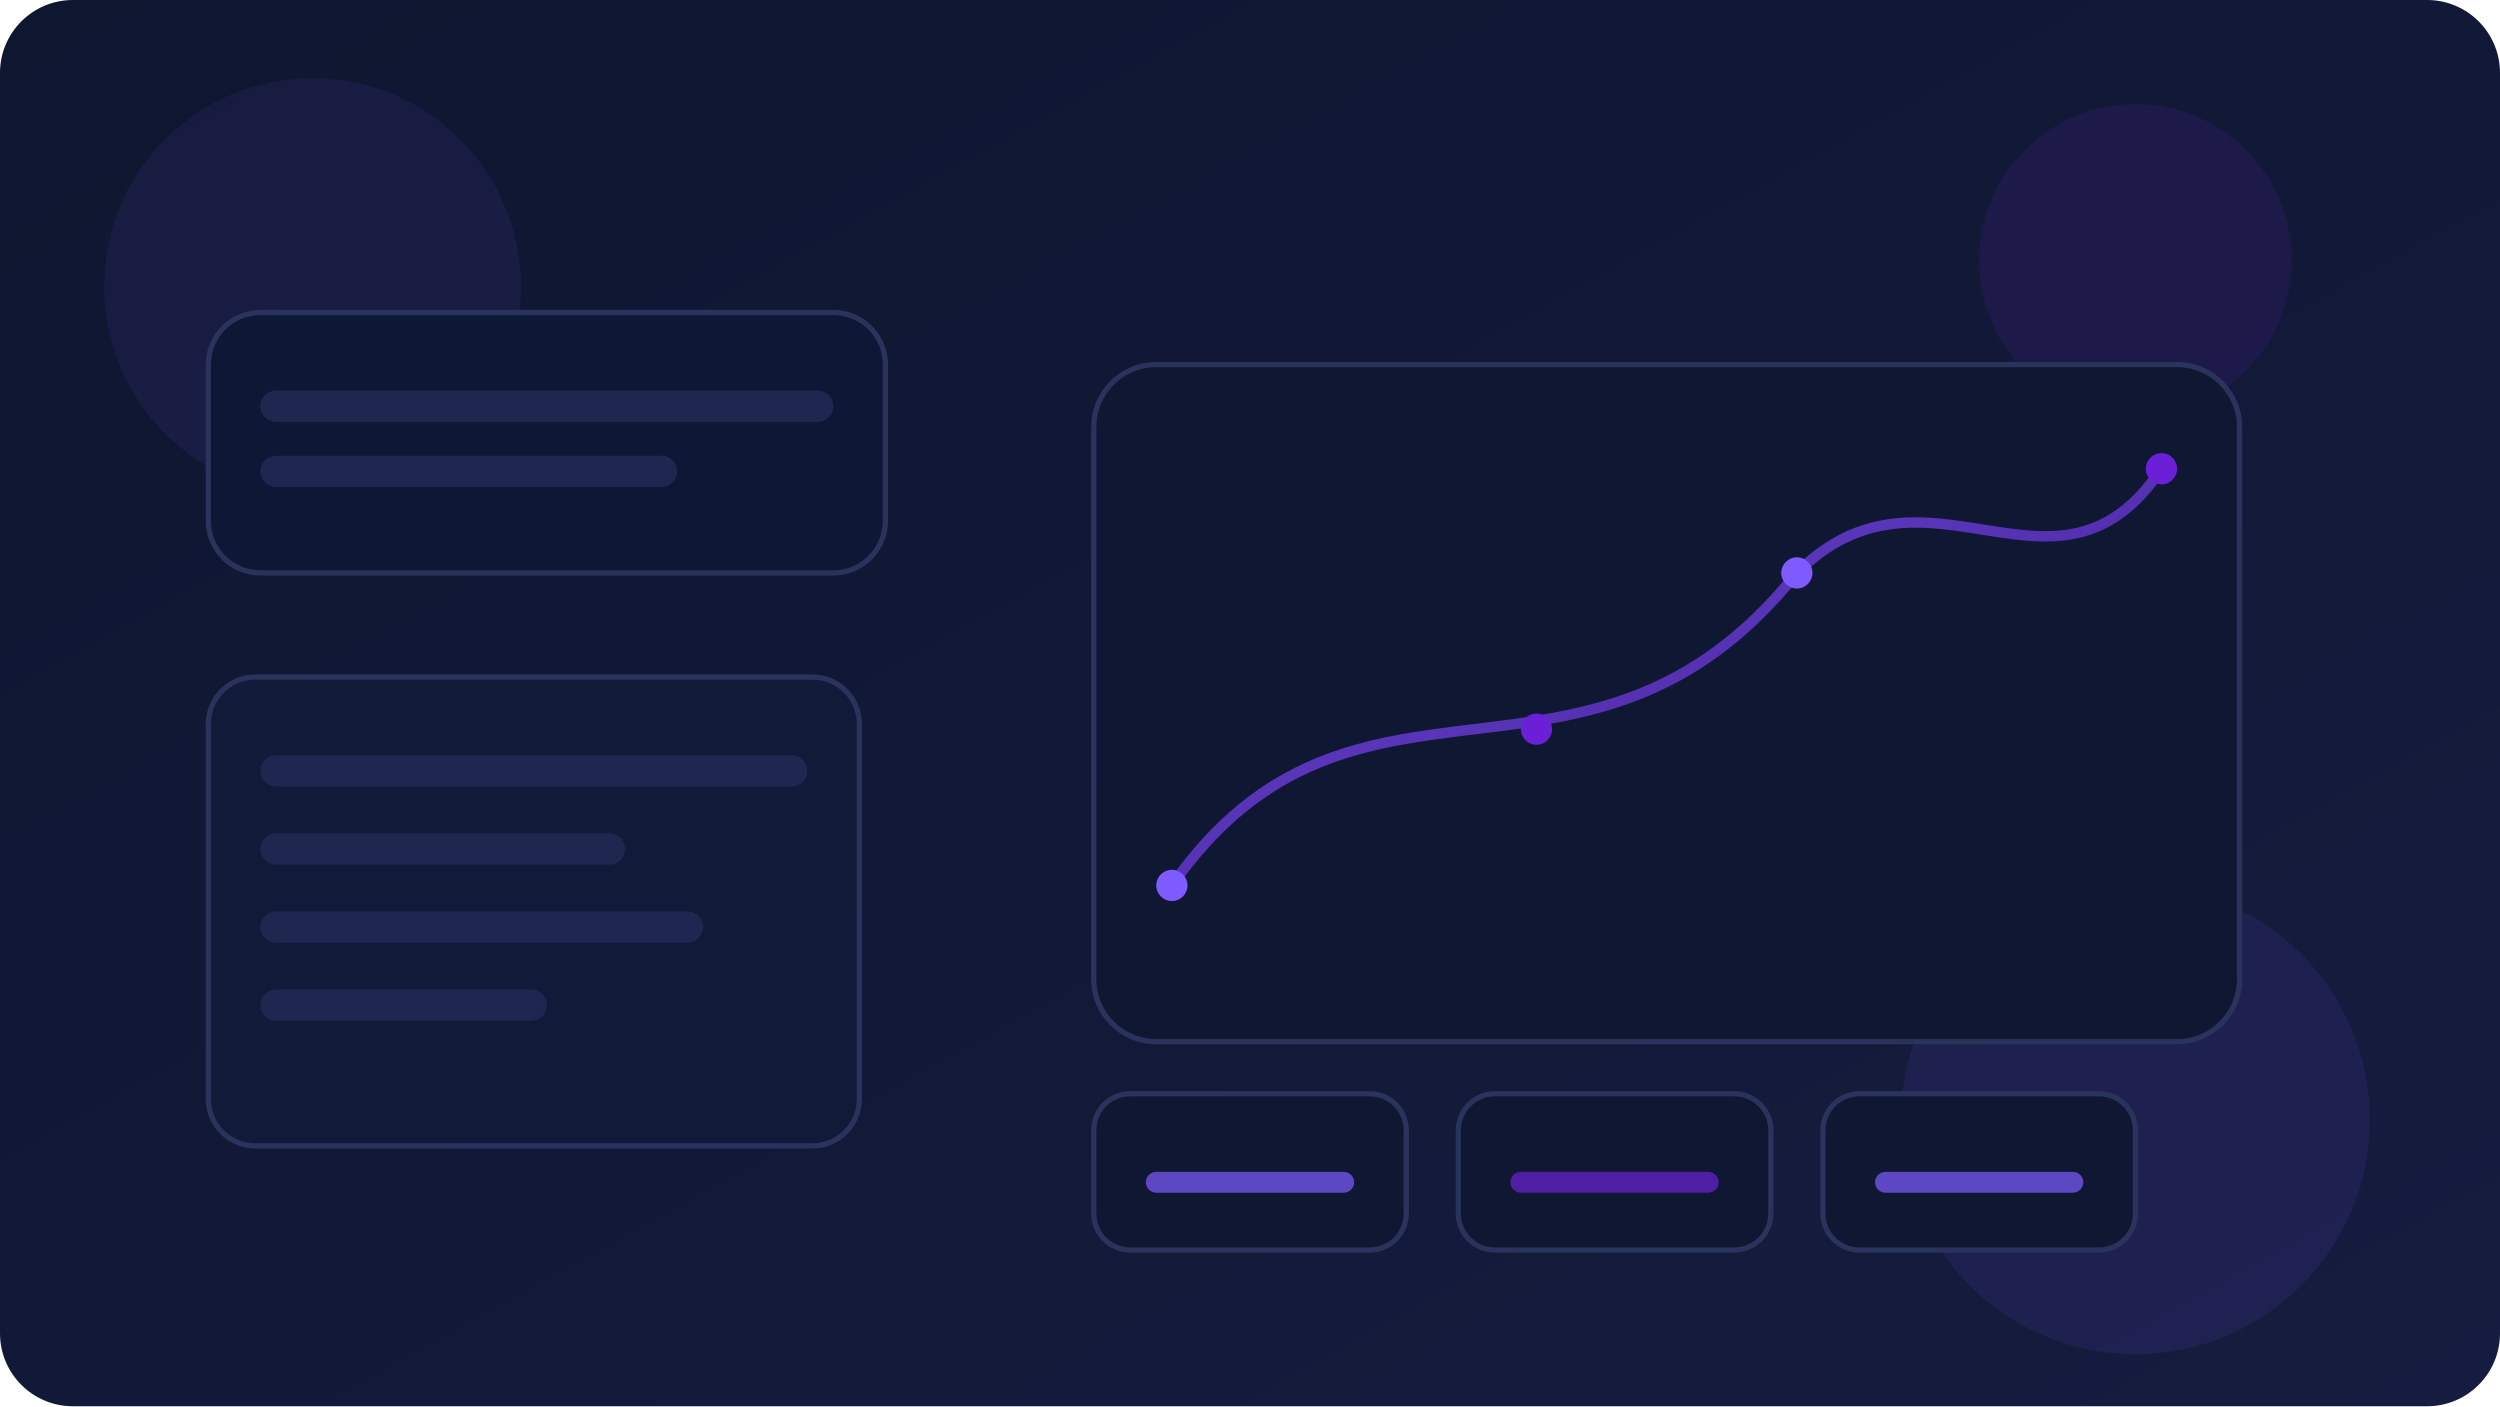
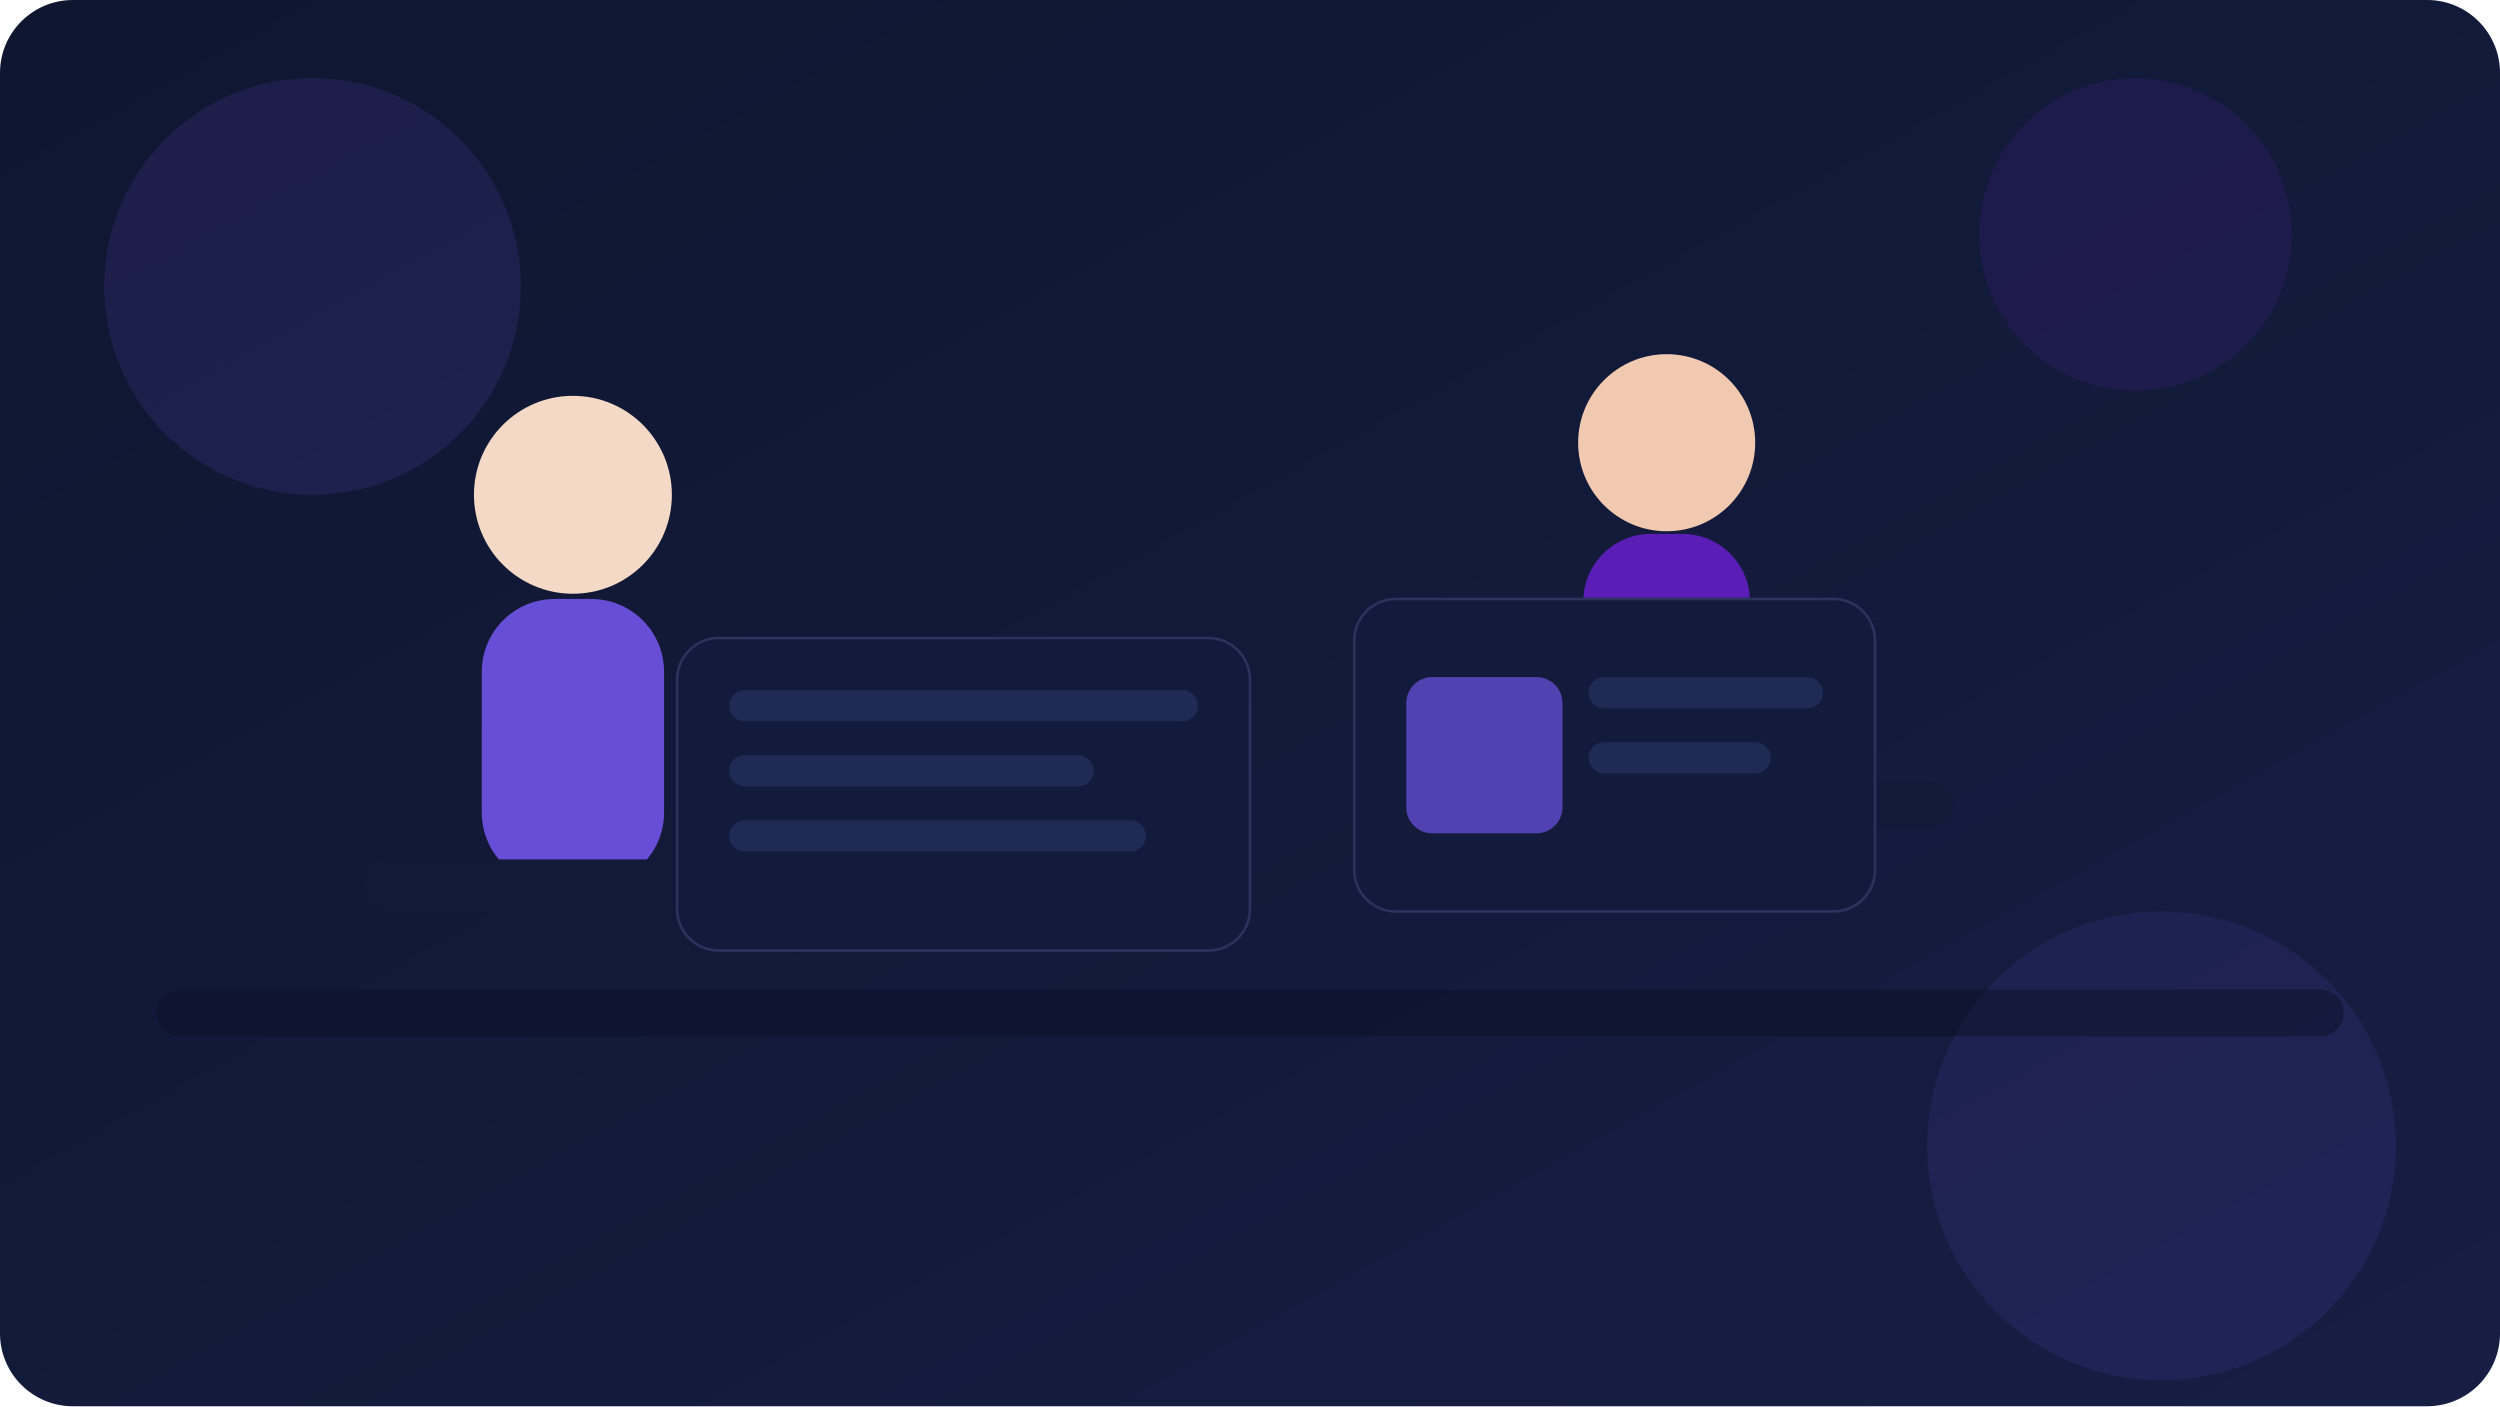
- <svg xmlns="http://www.w3.org/2000/svg" width="960" height="540" viewBox="0 0 960 540" role="img" aria-label="Pricing and value visual">
+ <svg xmlns="http://www.w3.org/2000/svg" width="960" height="540" viewBox="0 0 960 540" role="img" aria-label="Learning illustration">
  <defs>
-     <linearGradient id="bg" x1="0" x2="1" y1="0" y2="1">
+     <linearGradient id="bg" x1="0" y1="0" x2="1" y2="1">
      <stop offset="0%" stop-color="#0f1630" />
-       <stop offset="100%" stop-color="#151c3f" />
+       <stop offset="100%" stop-color="#161e44" />
    </linearGradient>
-     <linearGradient id="glow" x1="0" x2="1" y1="0" y2="1">
-       <stop offset="0%" stop-color="#7d5bff" stop-opacity="0.8" />
-       <stop offset="100%" stop-color="#6b1fd6" stop-opacity="0.6" />
+     <linearGradient id="glow" x1="0" y1="0" x2="1" y2="1">
+       <stop offset="0%" stop-color="#7d5bff" stop-opacity="0.9" />
+       <stop offset="100%" stop-color="#6b1fd6" stop-opacity="0.7" />
    </linearGradient>
  </defs>
  <rect width="960" height="540" rx="28" fill="url(#bg)" />
-   <circle cx="120" cy="110" r="80" fill="#7d5bff" opacity="0.08" />
-   <circle cx="820" cy="100" r="60" fill="#6b1fd6" opacity="0.12" />
-   <circle cx="820" cy="430" r="90" fill="#7d5bff" opacity="0.1" />
-   <rect x="80" y="260" width="250" height="180" rx="18" fill="#121a3a" stroke="#2a335b" stroke-width="2" />
-   <rect x="100" y="290" width="210" height="12" rx="6" fill="#1e2750" />
-   <rect x="100" y="320" width="140" height="12" rx="6" fill="#1e2750" />
-   <rect x="100" y="350" width="170" height="12" rx="6" fill="#1e2750" />
-   <rect x="100" y="380" width="110" height="12" rx="6" fill="#1e2750" />
-   <rect x="420" y="140" width="440" height="260" rx="24" fill="#101733" stroke="#2a335b" stroke-width="2" />
-   <path d="M450 340 C520 240, 610 320, 690 220 C740 170, 790 240, 830 180" stroke="url(#glow)" stroke-width="4" fill="none" />
-   <circle cx="450" cy="340" r="6" fill="#7d5bff" />
-   <circle cx="590" cy="280" r="6" fill="#6b1fd6" />
-   <circle cx="690" cy="220" r="6" fill="#7d5bff" />
-   <circle cx="830" cy="180" r="6" fill="#6b1fd6" />
-   <rect x="420" y="420" width="120" height="60" rx="14" fill="#101733" stroke="#2a335b" stroke-width="2" />
-   <rect x="560" y="420" width="120" height="60" rx="14" fill="#101733" stroke="#2a335b" stroke-width="2" />
-   <rect x="700" y="420" width="120" height="60" rx="14" fill="#101733" stroke="#2a335b" stroke-width="2" />
-   <rect x="440" y="450" width="80" height="8" rx="4" fill="#7d5bff" opacity="0.7" />
-   <rect x="580" y="450" width="80" height="8" rx="4" fill="#6b1fd6" opacity="0.7" />
-   <rect x="720" y="450" width="80" height="8" rx="4" fill="#7d5bff" opacity="0.7" />
-   <rect x="80" y="120" width="260" height="100" rx="20" fill="#0f1736" stroke="#2a335b" stroke-width="2" />
-   <rect x="100" y="150" width="220" height="12" rx="6" fill="#1e2750" />
-   <rect x="100" y="175" width="160" height="12" rx="6" fill="#1e2750" />
+   <circle cx="120" cy="110" r="80" fill="#7d5bff" opacity="0.12" />
+   <circle cx="820" cy="90" r="60" fill="#6b1fd6" opacity="0.12" />
+   <circle cx="830" cy="440" r="90" fill="#7d5bff" opacity="0.1" />
+   <rect x="60" y="380" width="840" height="18" rx="9" fill="#0b1026" opacity="0.5" />
+   <circle cx="220" cy="190" r="38" fill="#f3d9c6" />
+   <rect x="185" y="230" width="70" height="110" rx="28" fill="#7d5bff" opacity="0.8" />
+   <rect x="140" y="330" width="170" height="20" rx="10" fill="#111a38" />
+   <rect x="260" y="245" width="220" height="120" rx="16" fill="#121b3b" stroke="#2a335b" />
+   <rect x="280" y="265" width="180" height="12" rx="6" fill="#1f2a55" />
+   <rect x="280" y="290" width="140" height="12" rx="6" fill="#1f2a55" />
+   <rect x="280" y="315" width="160" height="12" rx="6" fill="#1f2a55" />
+   <circle cx="640" cy="170" r="34" fill="#f0c9b0" />
+   <rect x="608" y="205" width="64" height="100" rx="26" fill="#6b1fd6" opacity="0.8" />
+   <rect x="560" y="300" width="190" height="18" rx="9" fill="#111a38" />
+   <rect x="520" y="230" width="200" height="120" rx="16" fill="#121b3b" stroke="#2a335b" />
+   <rect x="540" y="260" width="60" height="60" rx="10" fill="#7d5bff" opacity="0.6" />
+   <rect x="610" y="260" width="90" height="12" rx="6" fill="#1f2a55" />
+   <rect x="610" y="285" width="70" height="12" rx="6" fill="#1f2a55" />
</svg>
